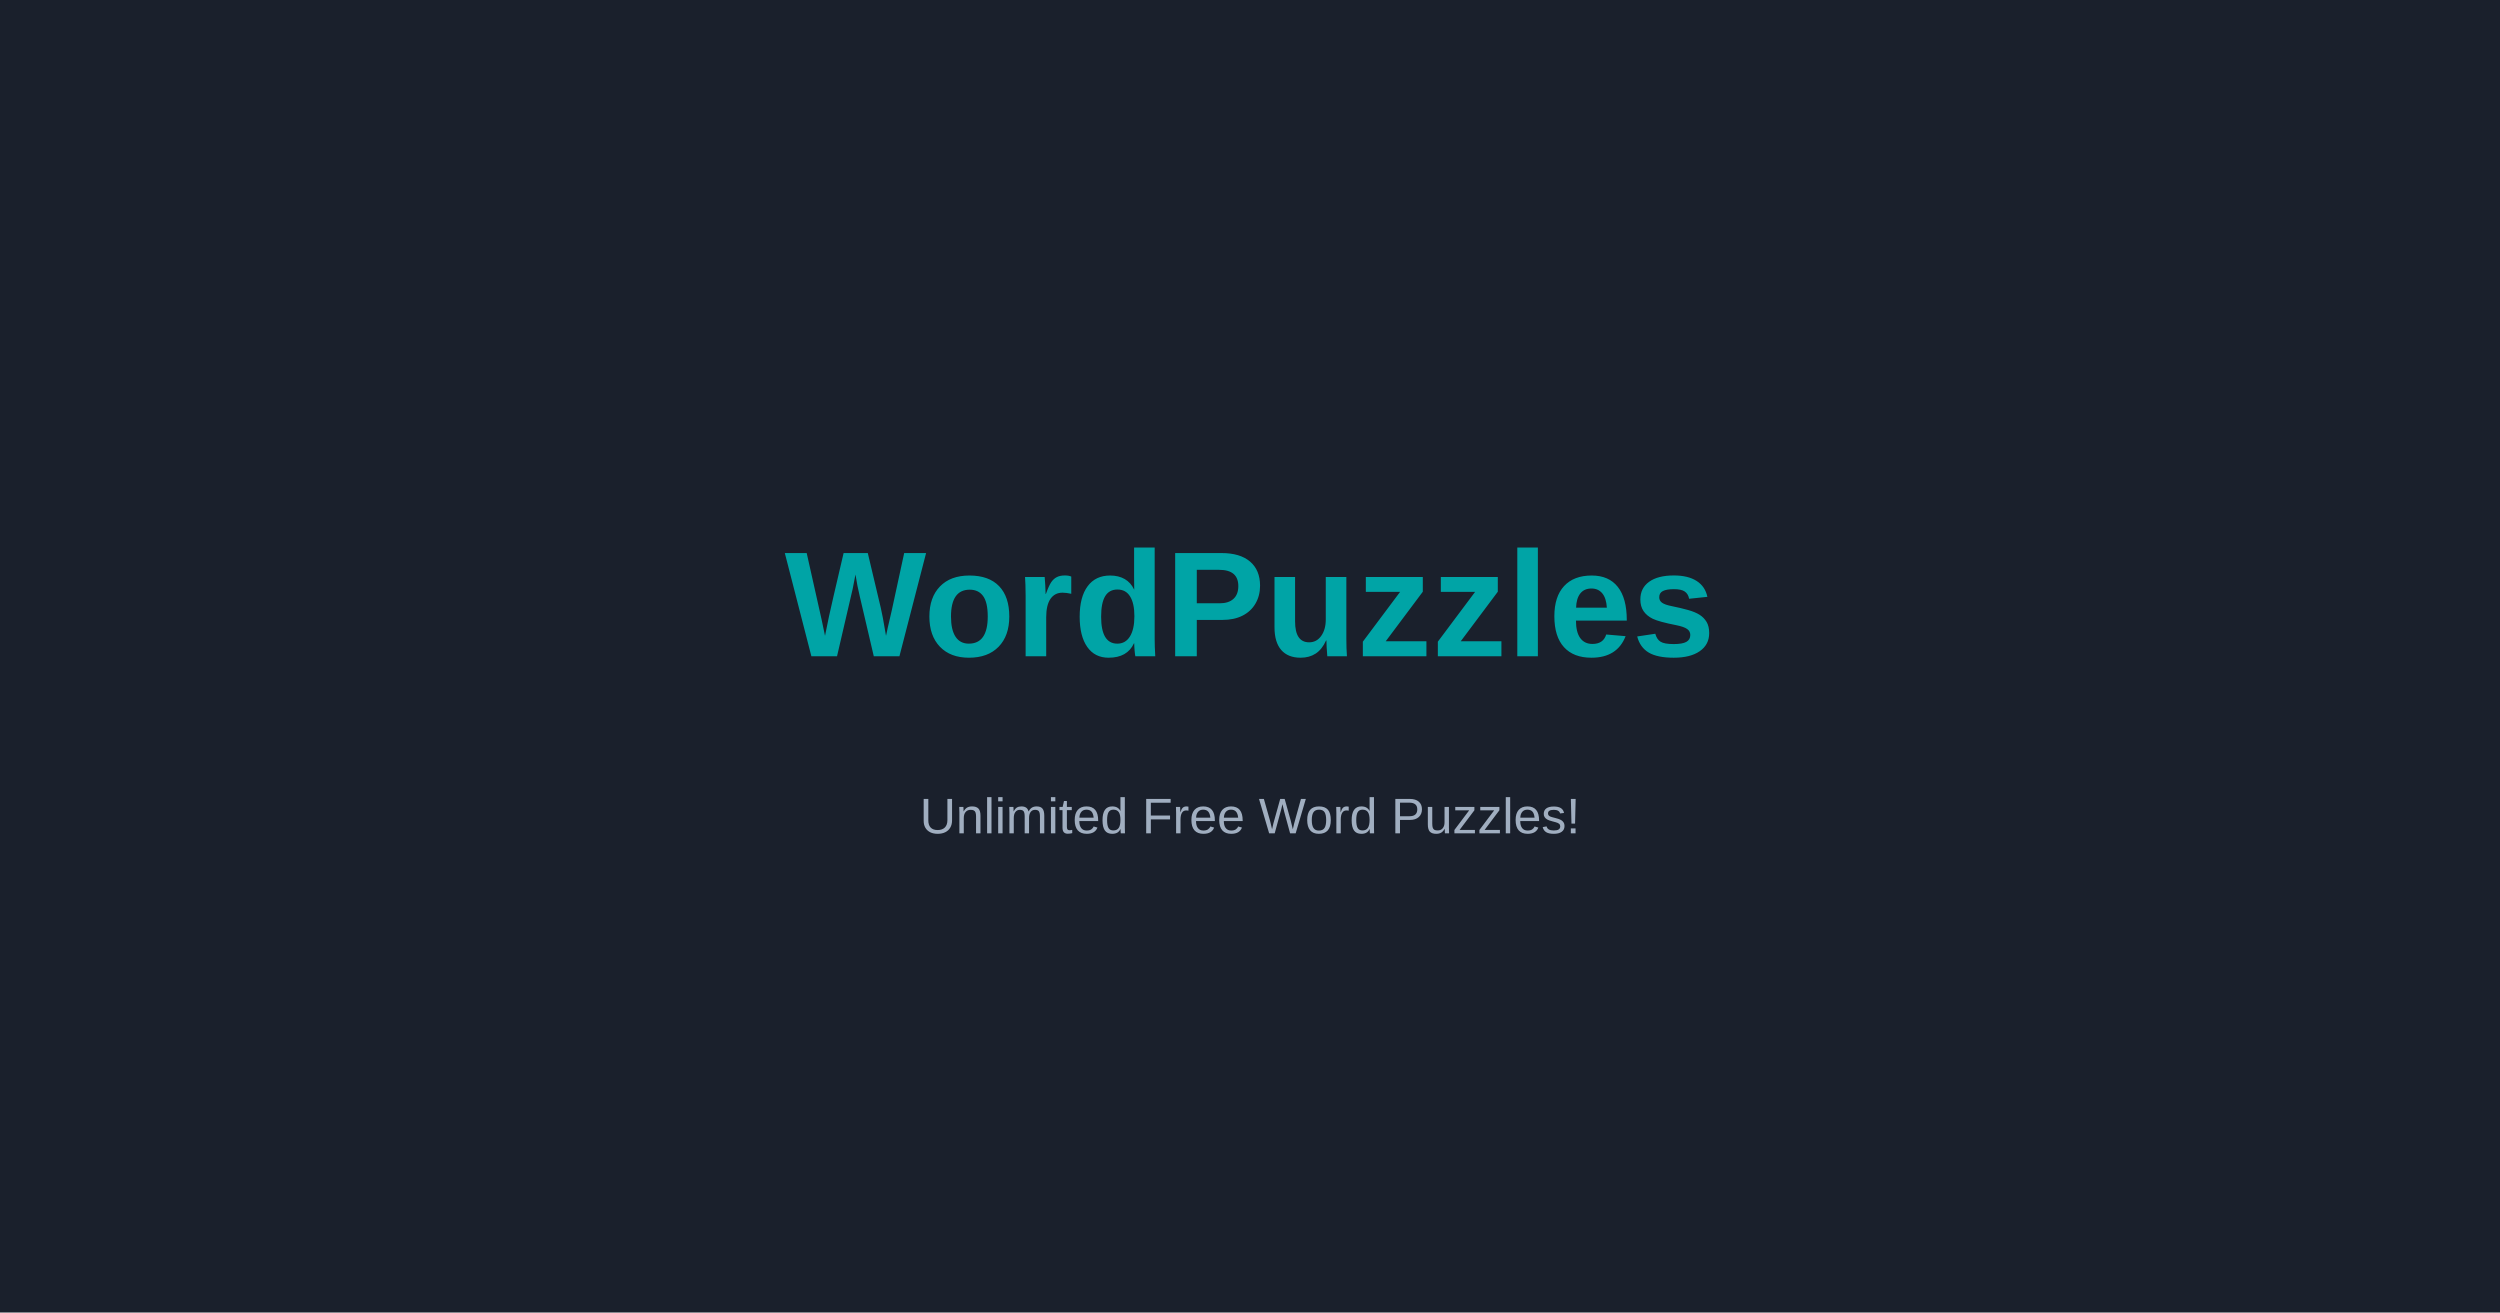
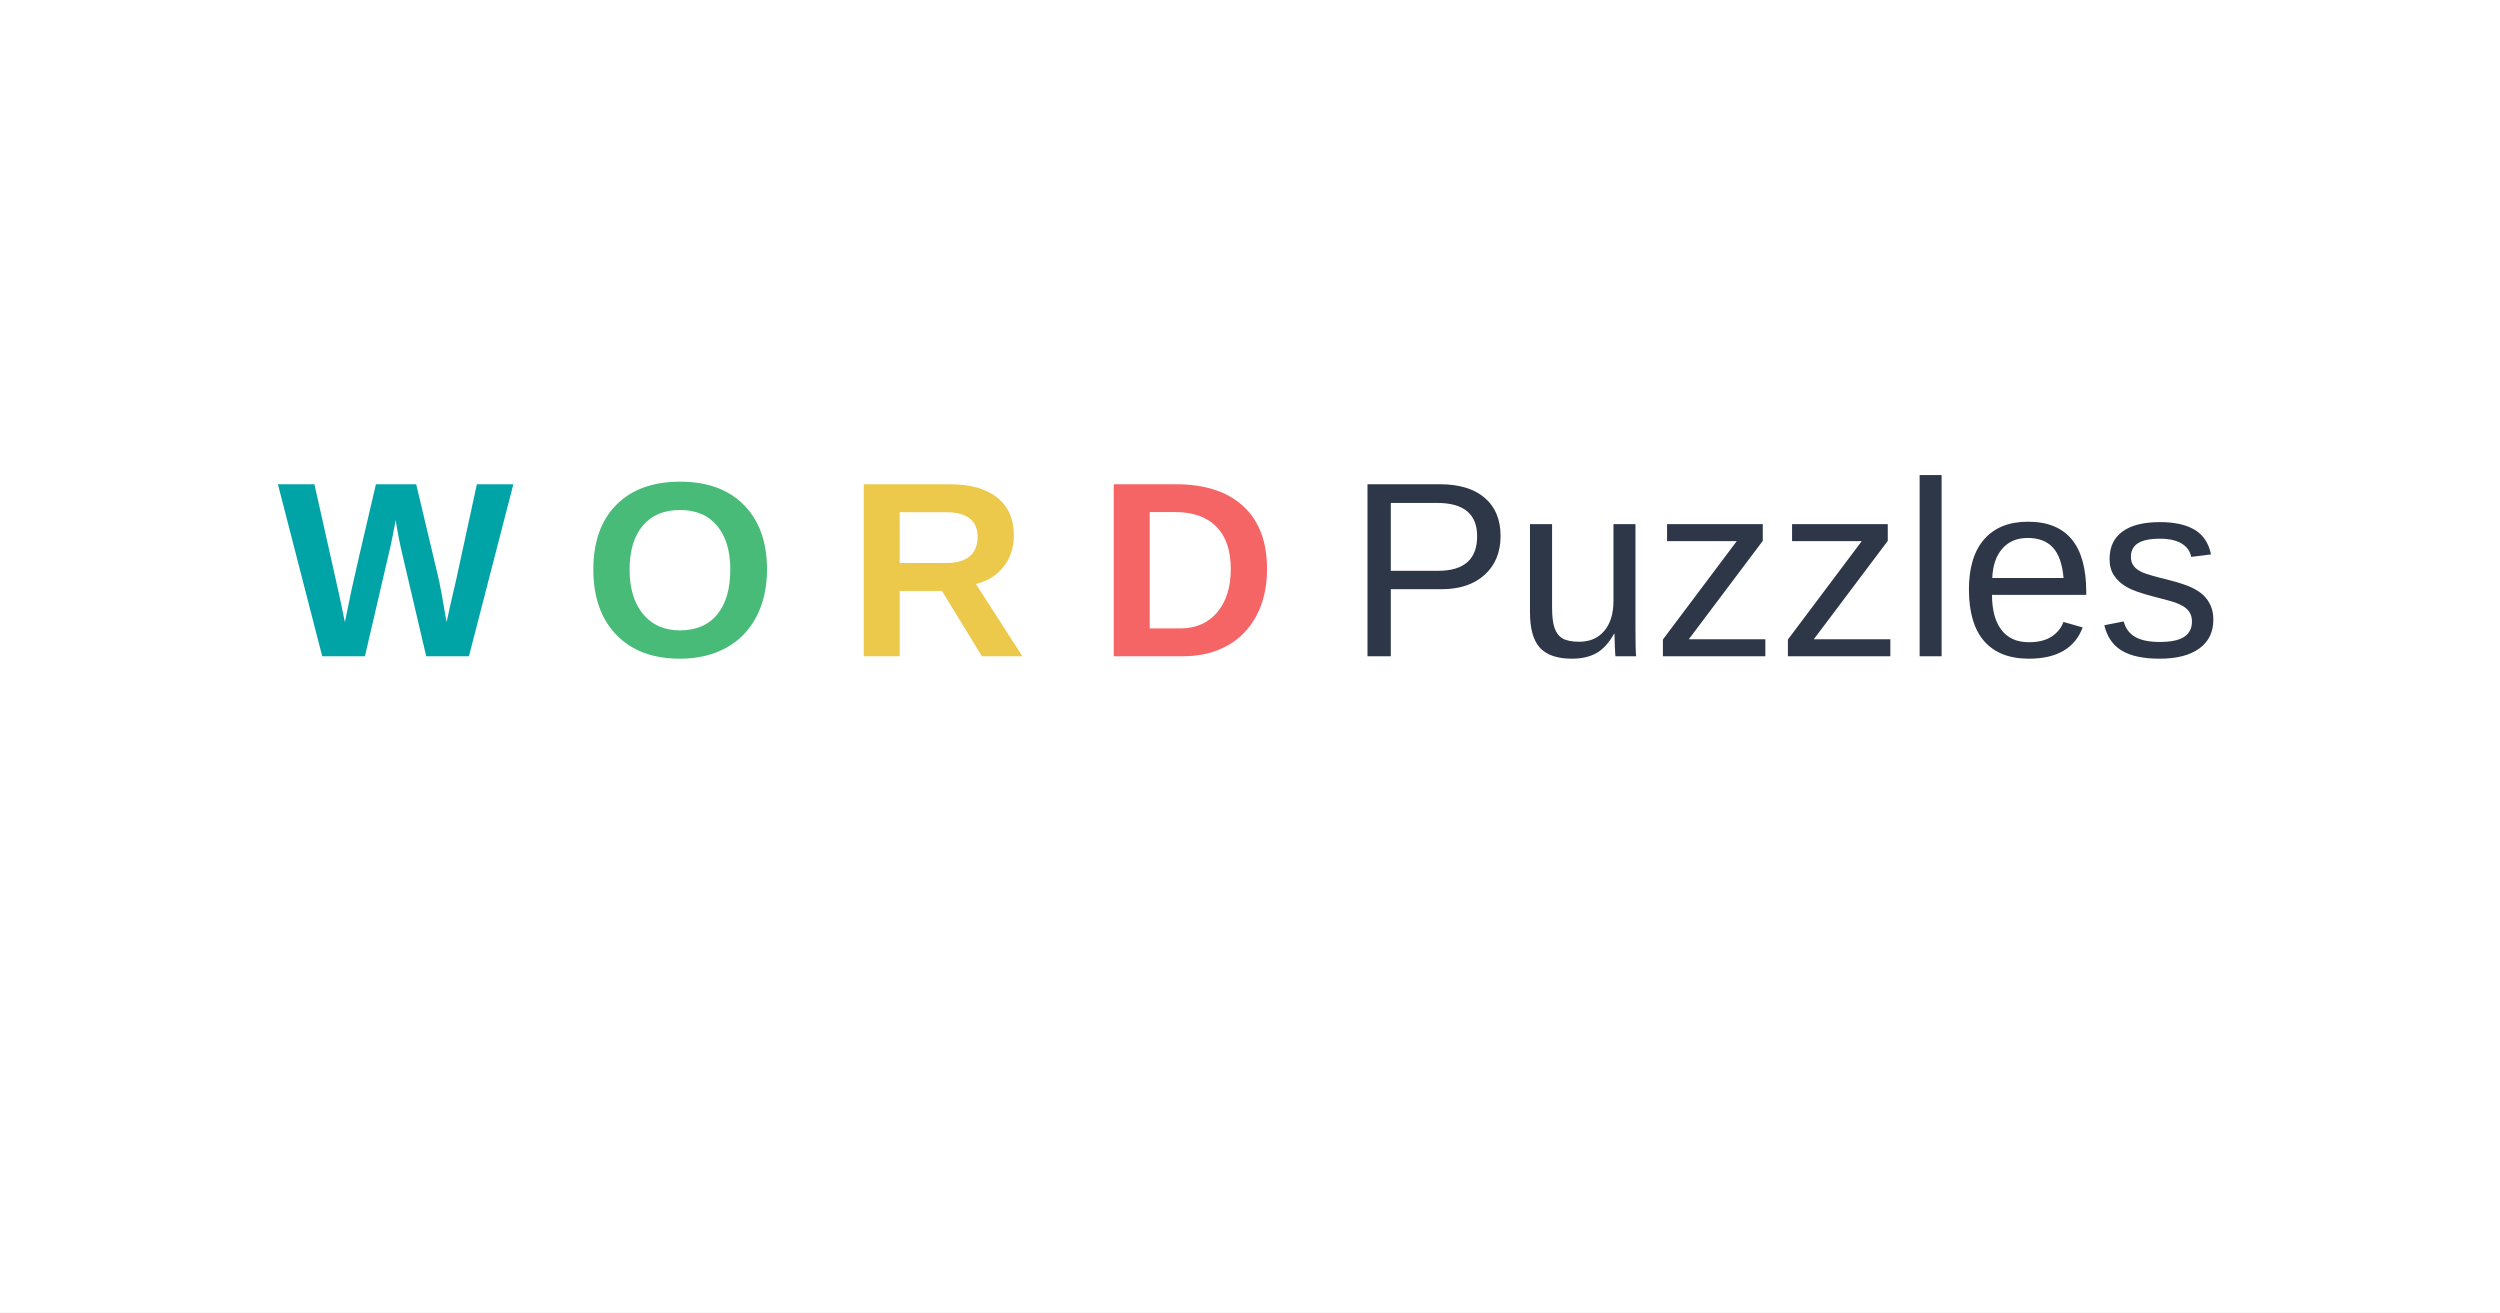
<svg xmlns="http://www.w3.org/2000/svg" width="1200" height="630" viewBox="0 0 1200 630" fill="none">
-   <rect width="1200" height="630" fill="#1A202C" />
-   <text x="600" y="315" text-anchor="middle" fill="#00A4A6" font-family="Arial" font-size="72" font-weight="bold">
-     WordPuzzles
-   </text>
-   <text x="600" y="400" text-anchor="middle" fill="#A0AEC0" font-family="Arial" font-size="24">
-     Unlimited Free Word Puzzles!
-   </text>
+   <rect width="1200" height="630" fill="#FFFFFF" />
+   <g transform="translate(600, 315)">
+     <text x="0" y="0" text-anchor="middle" font-family="Arial, sans-serif" font-weight="bold" font-size="120">
+       <tspan fill="#00A4A6">W</tspan>
+       <tspan fill="#48BB78">O</tspan>
+       <tspan fill="#ECC94B">R</tspan>
+       <tspan fill="#F56565">D</tspan>
+       <tspan fill="#2D3748" font-weight="normal">Puzzles</tspan>
+     </text>
+   </g>
</svg>
